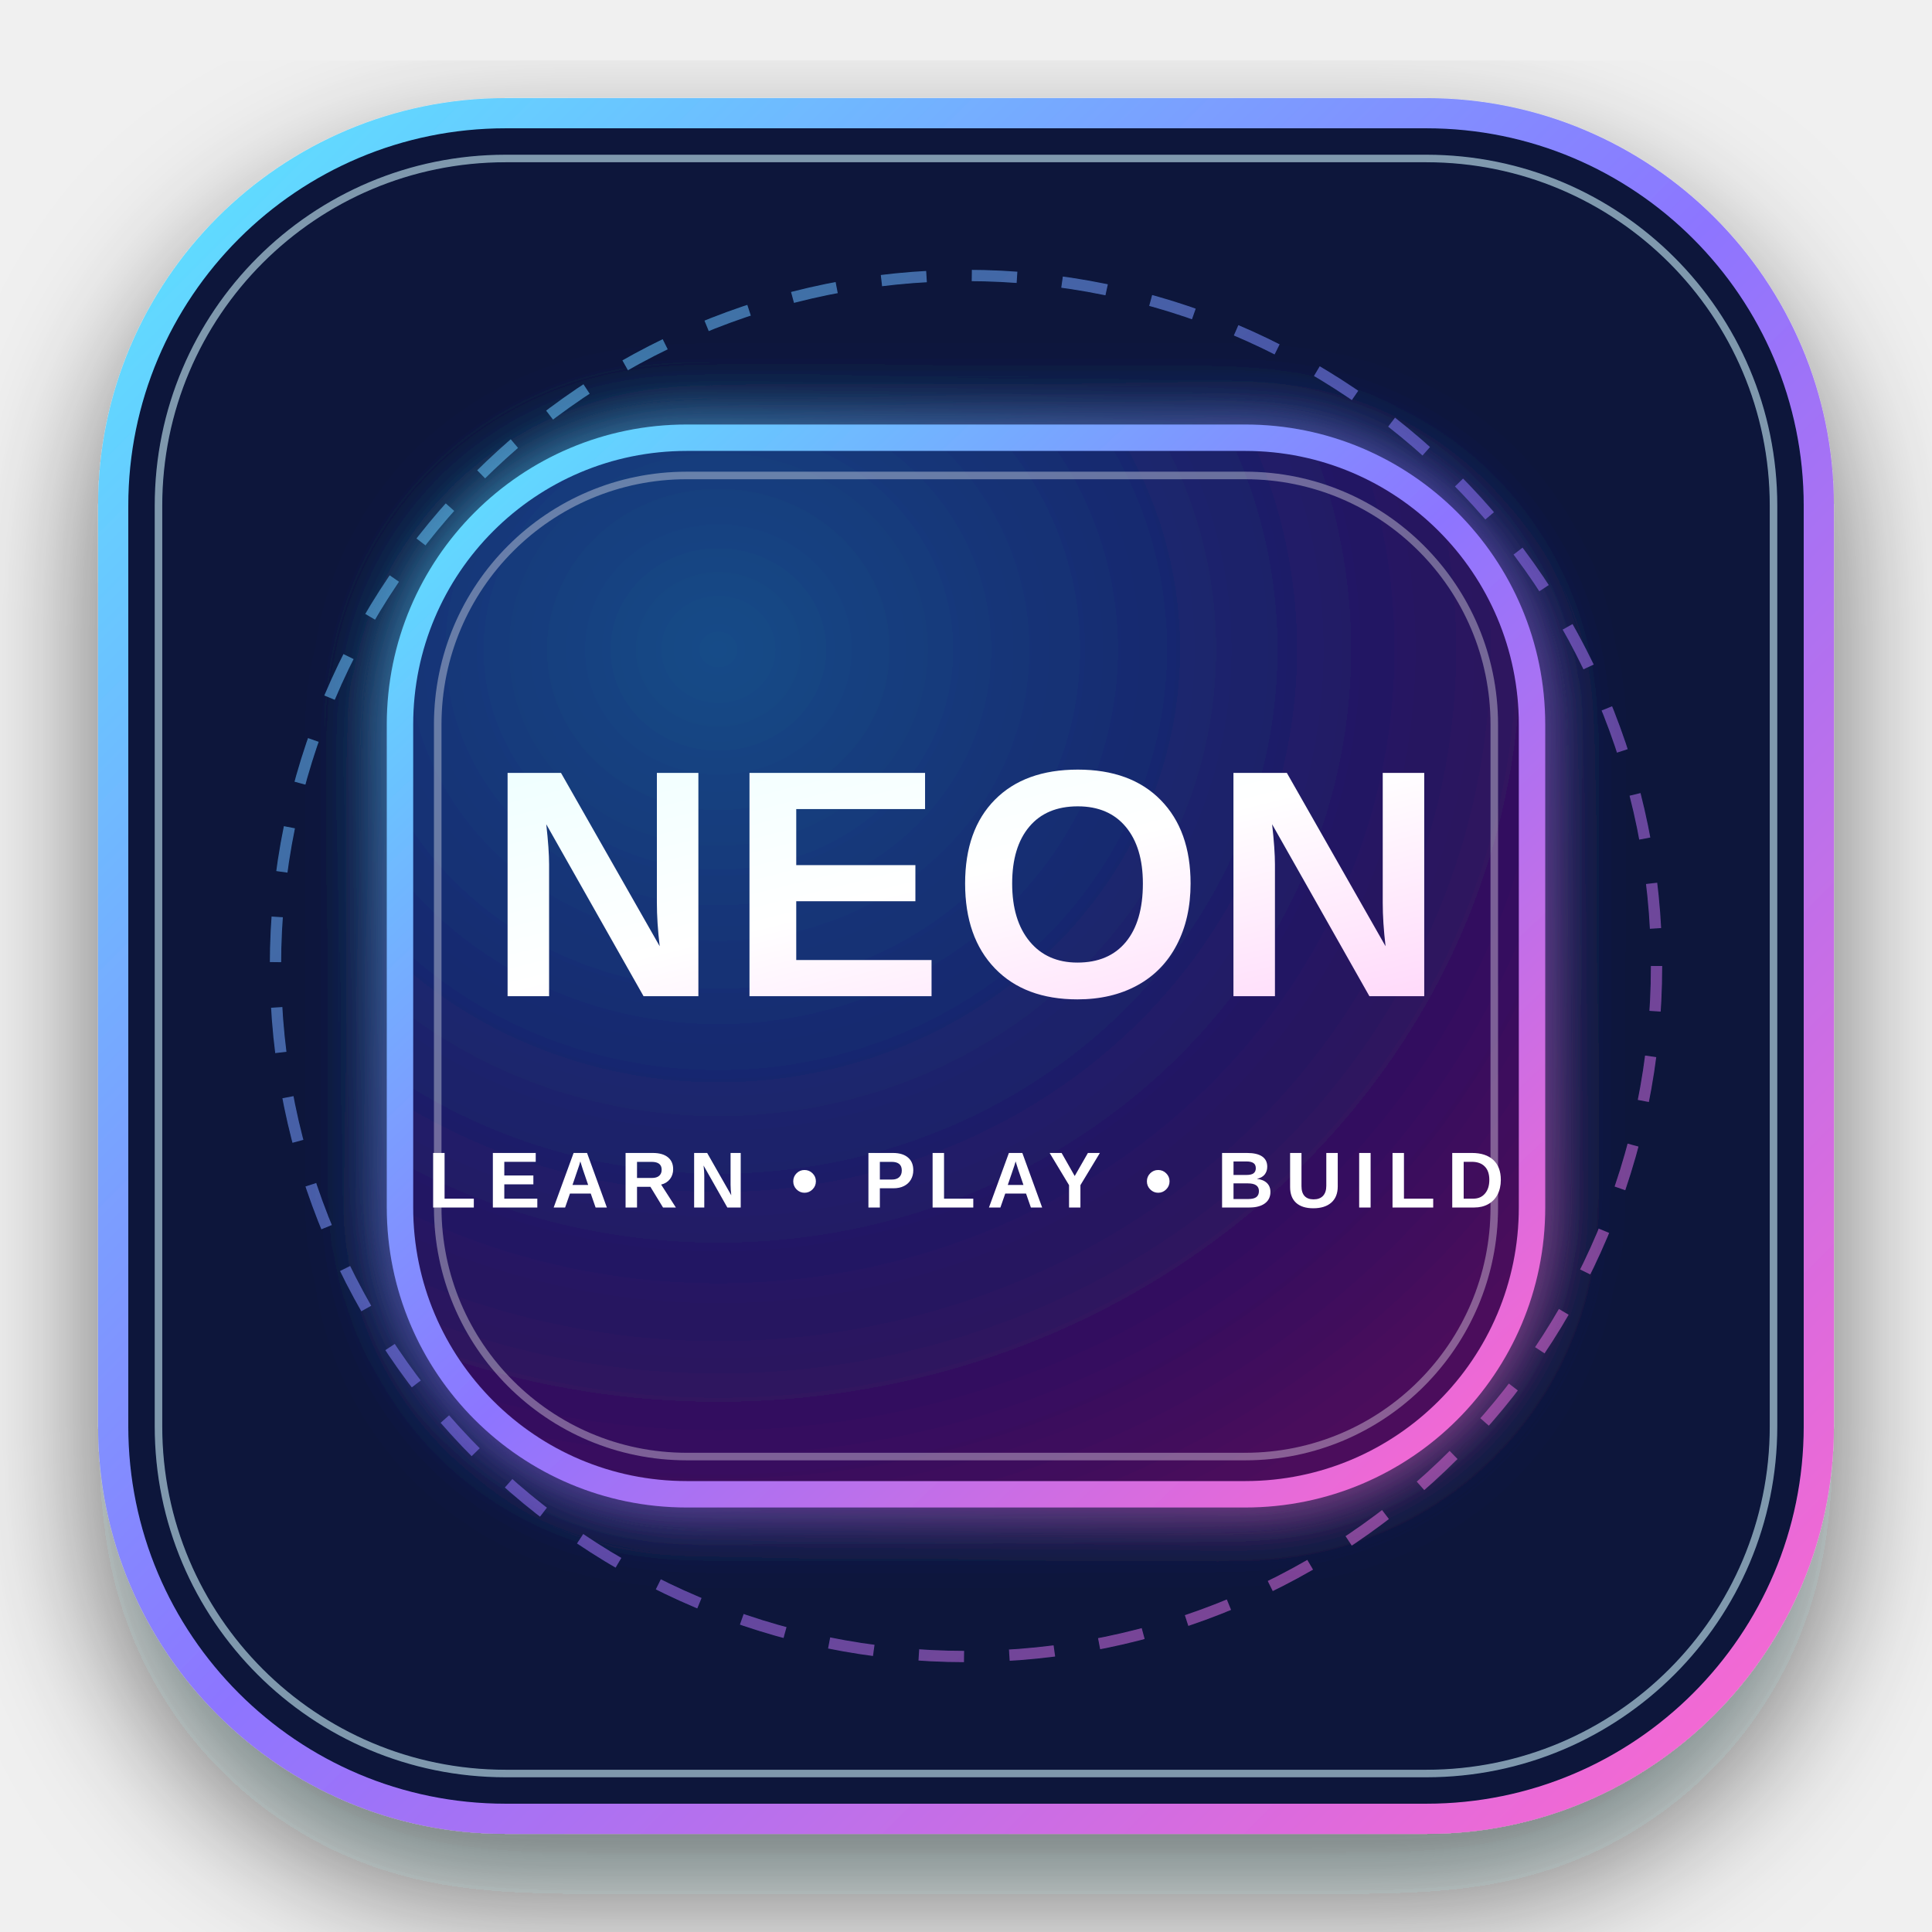
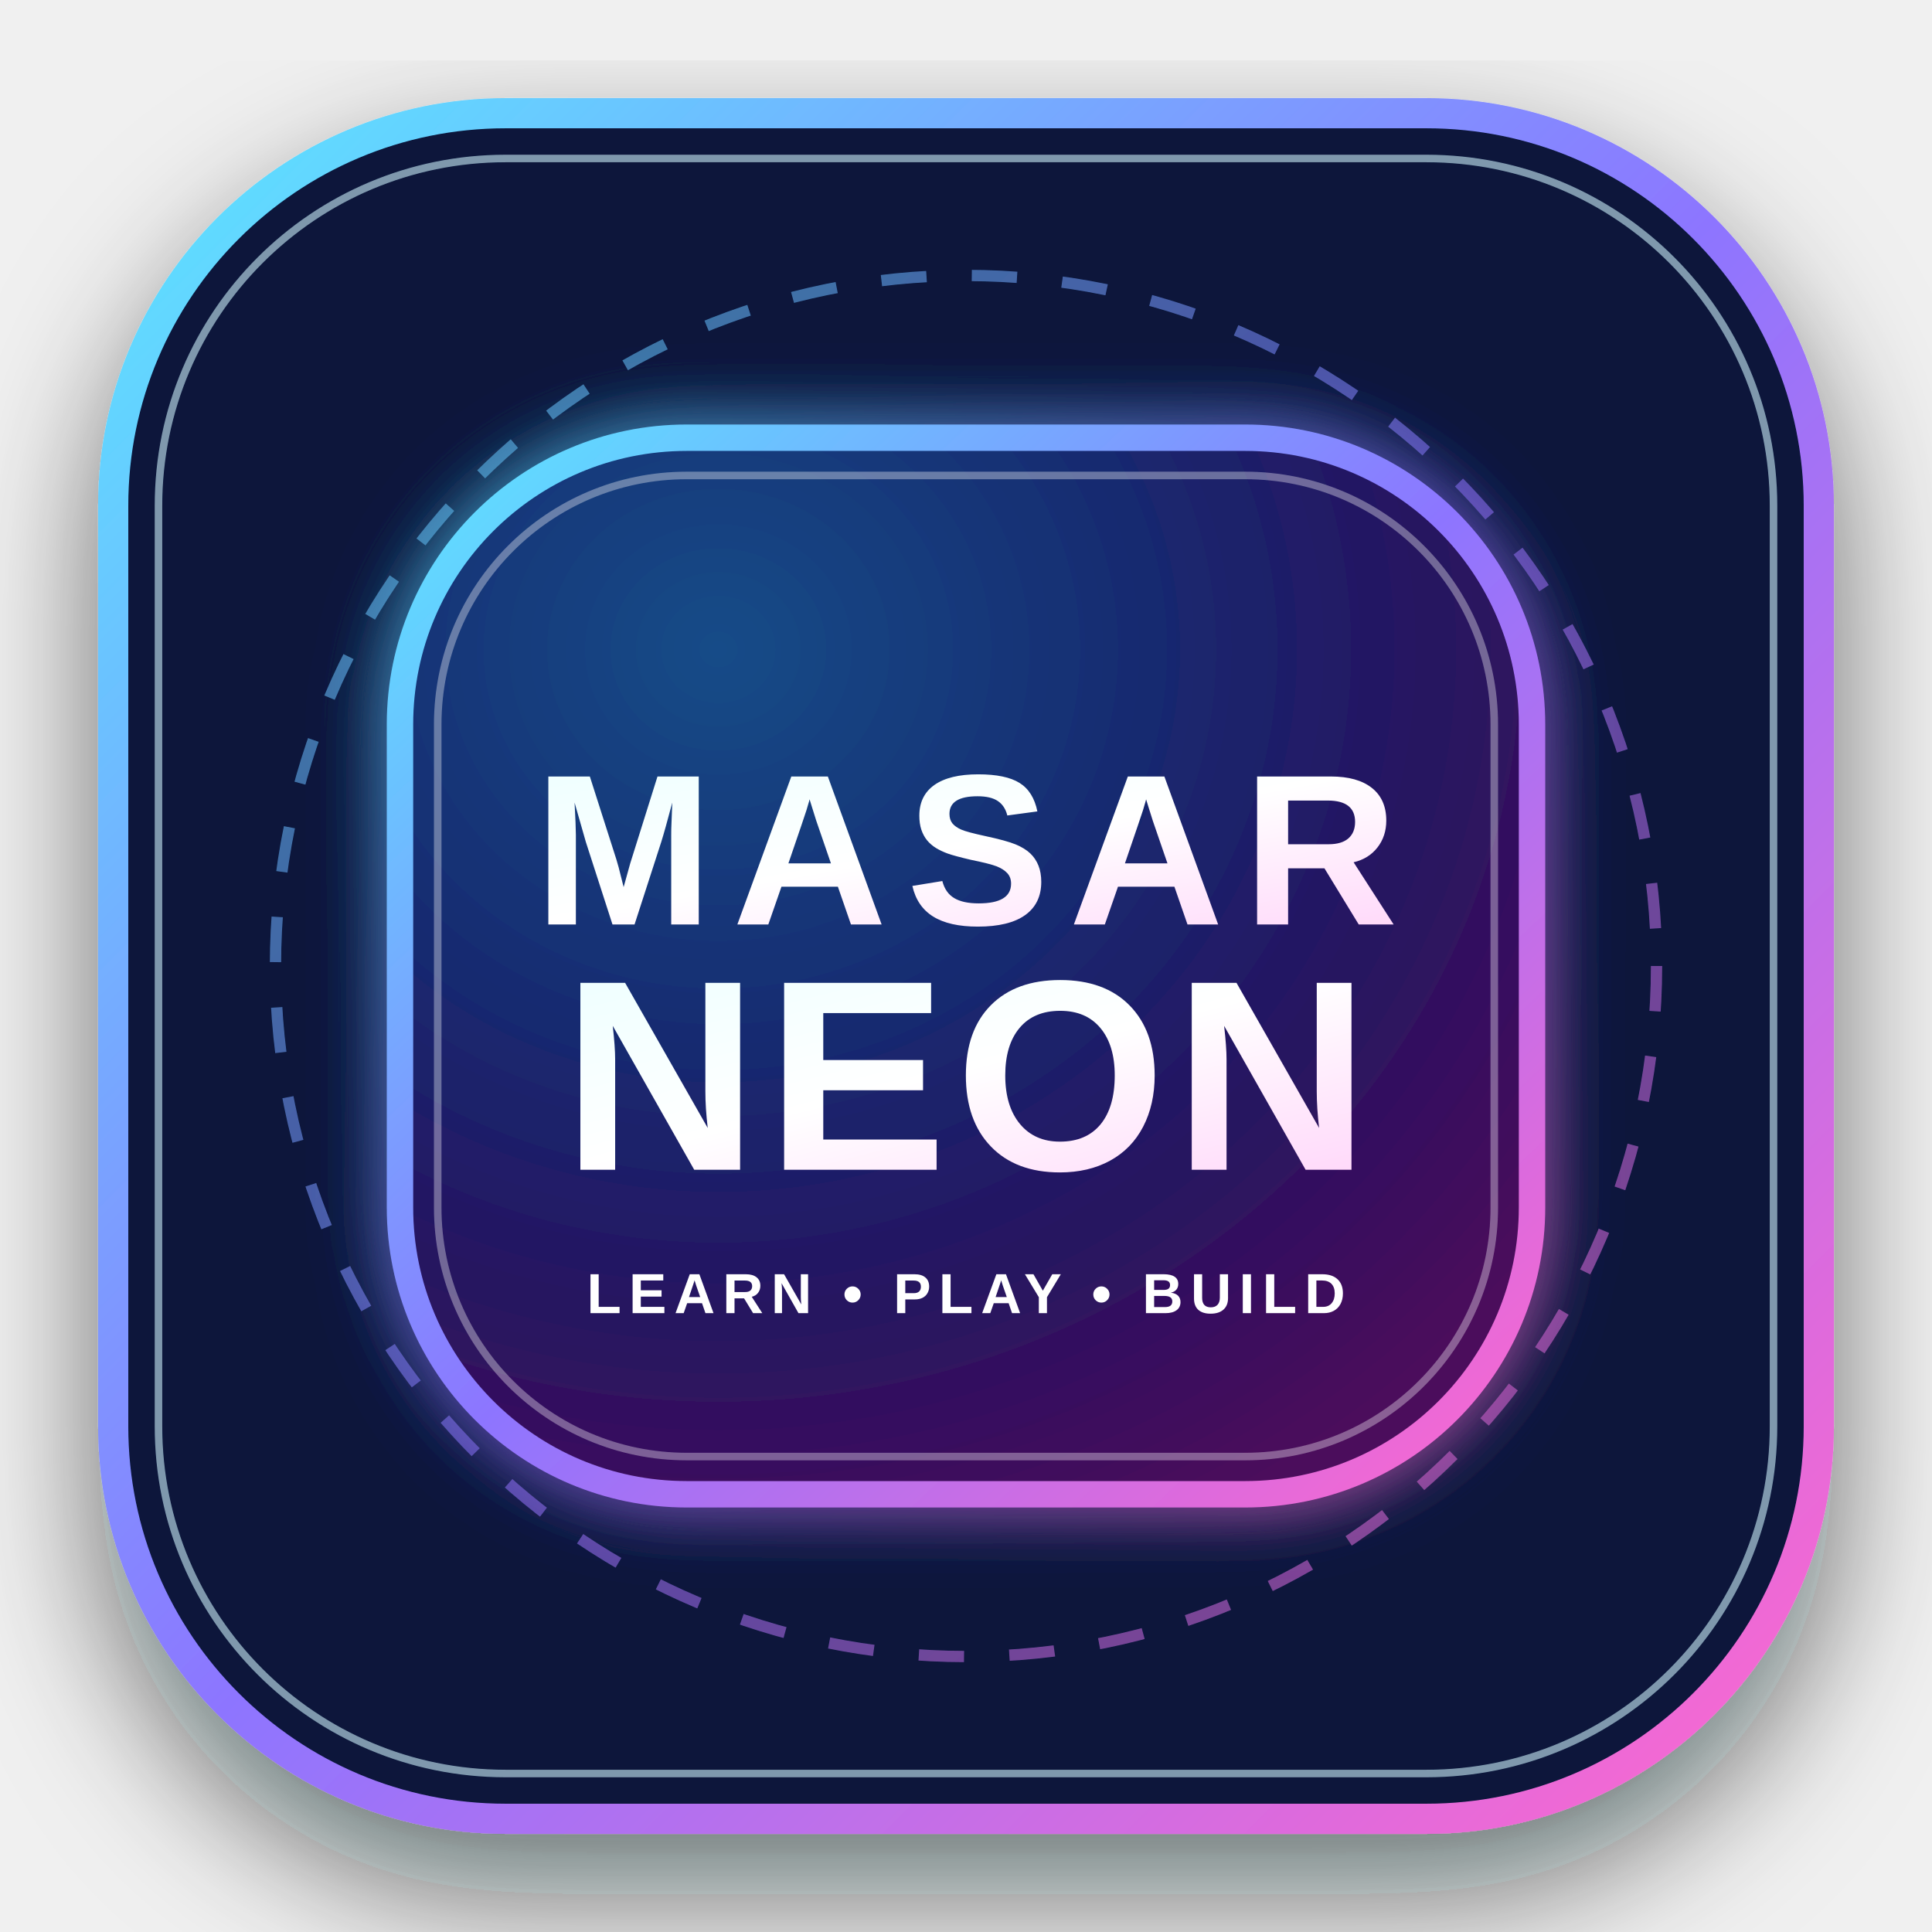
<svg xmlns="http://www.w3.org/2000/svg" viewBox="0 0 512 512" role="img" aria-labelledby="title desc">
  <defs>
    <linearGradient id="edge" x1="0" y1="0" x2="1" y2="1">
      <stop offset="0" stop-color="#5be7ff" />
      <stop offset="0.5" stop-color="#8d75ff" />
      <stop offset="1" stop-color="#ff67ce" />
    </linearGradient>
    <radialGradient id="panel" cx="28%" cy="20%" r="92%">
      <stop offset="0" stop-color="#144c88" />
      <stop offset="0.38" stop-color="#162d72" />
      <stop offset="0.7" stop-color="#271260" />
      <stop offset="1" stop-color="#4b105b" />
    </radialGradient>
    <linearGradient id="word" x1="0" y1="0" x2="1" y2="1">
      <stop offset="0" stop-color="#efffff" />
      <stop offset="0.48" stop-color="#ffffff" />
      <stop offset="1" stop-color="#ffd9fa" />
    </linearGradient>
    <filter id="glow" x="-40%" y="-40%" width="180%" height="180%">
      <feGaussianBlur stdDeviation="9" result="blur" />
      <feMerge>
        <feMergeNode in="blur" />
        <feMergeNode in="SourceGraphic" />
      </feMerge>
    </filter>
    <filter id="soft" x="-30%" y="-30%" width="160%" height="160%">
      <feDropShadow dx="0" dy="16" stdDeviation="18" flood-color="#040819" flood-opacity="0.55" />
    </filter>
  </defs>
  <g filter="url(#soft)">
    <rect x="30" y="30" width="452" height="452" rx="104" fill="#07153b" stroke="url(#edge)" stroke-width="8" />
    <rect x="42" y="42" width="428" height="428" rx="92" fill="none" stroke="#d6f7ff" stroke-opacity="0.58" stroke-width="2" />
    <circle cx="256" cy="256" r="183" fill="none" stroke="url(#edge)" stroke-opacity="0.55" stroke-width="3" stroke-dasharray="12 12" />
    <rect x="106" y="116" width="300" height="280" rx="76" fill="url(#panel)" stroke="url(#edge)" stroke-width="7" filter="url(#glow)" />
    <rect x="116" y="126" width="280" height="260" rx="66" fill="none" stroke="#ffffff" stroke-opacity="0.35" stroke-width="2" />
-     <text x="256" y="264" text-anchor="middle" fill="url(#word)" font-family="Arial, Helvetica, sans-serif" font-size="86" font-weight="900" letter-spacing="2">NEON</text>
-     <text x="256" y="320" text-anchor="middle" fill="#ffffff" font-family="Arial, Helvetica, sans-serif" font-size="21" font-weight="700" letter-spacing="3">LEARN • PLAY • BUILD</text>
+     <text x="256" y="245" text-anchor="middle" fill="url(#word)" font-family="Arial, Helvetica, sans-serif" font-size="57" font-weight="900" letter-spacing="5">MASAR</text>
+     <text x="256" y="310" text-anchor="middle" fill="url(#word)" font-family="Arial, Helvetica, sans-serif" font-size="72" font-weight="900" letter-spacing="2">NEON</text>
+     <text x="256" y="348" text-anchor="middle" fill="#ffffff" font-family="Arial, Helvetica, sans-serif" font-size="15" font-weight="700" letter-spacing="2">LEARN • PLAY • BUILD</text>
  </g>
</svg>
